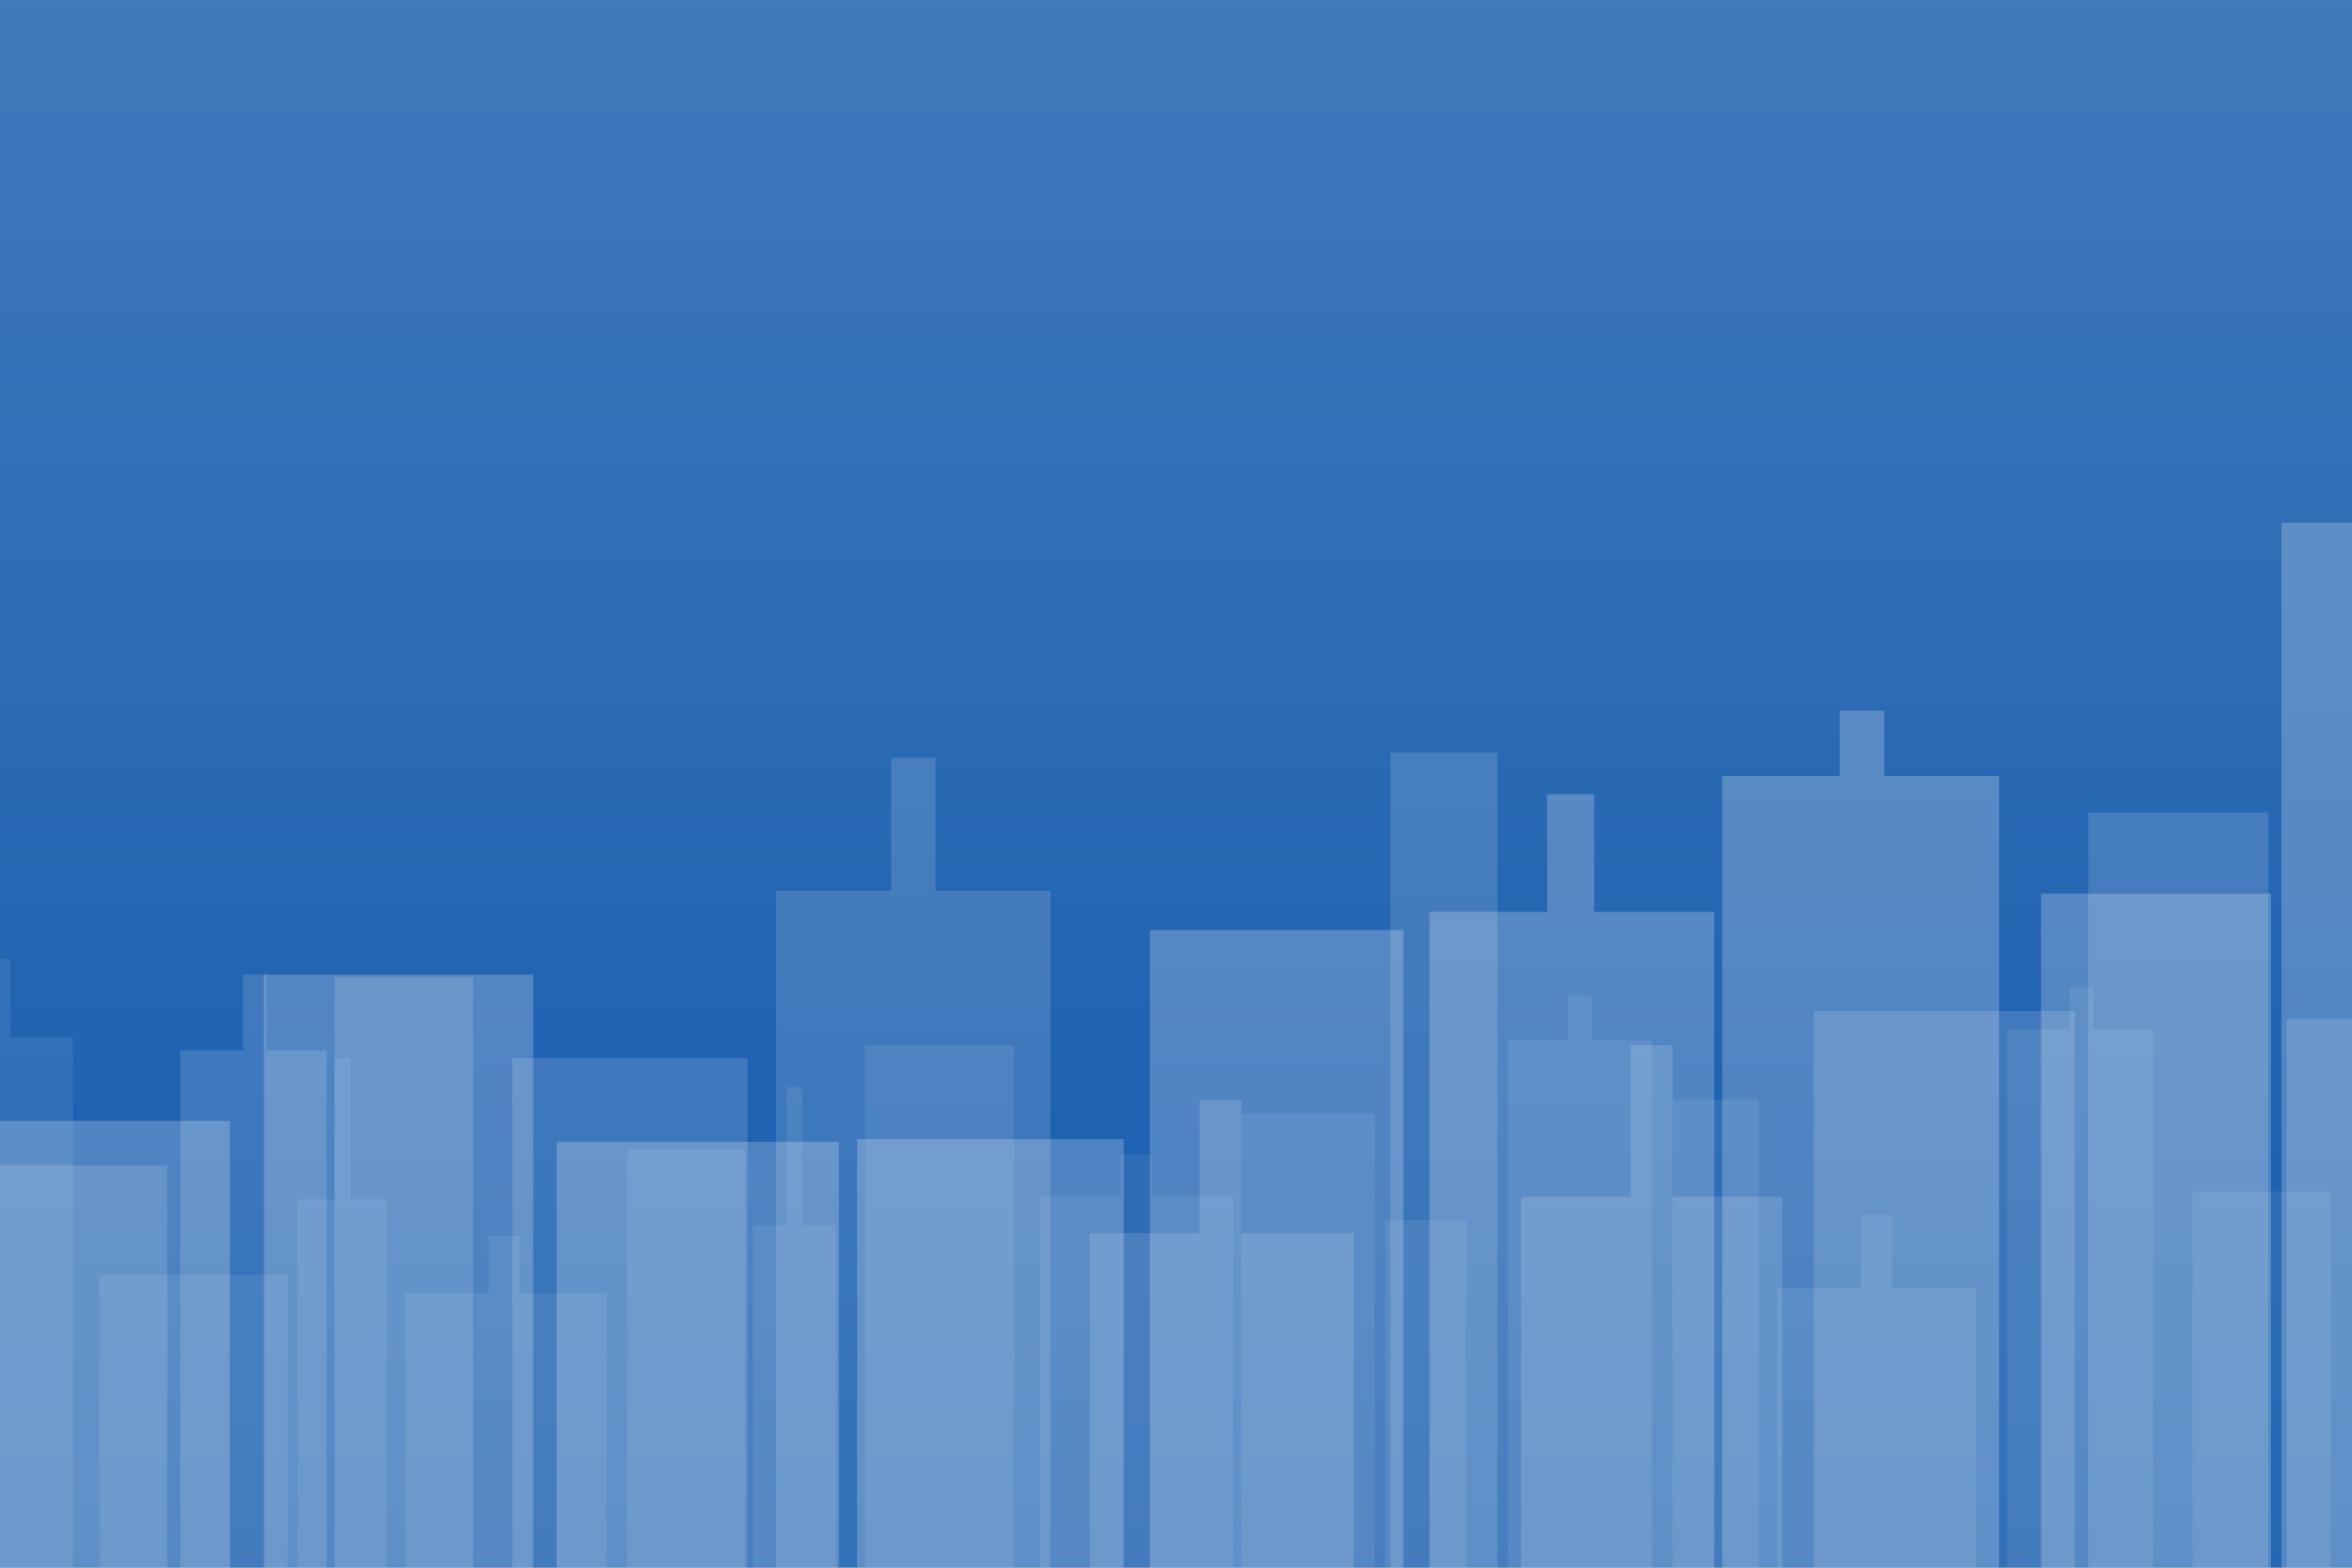
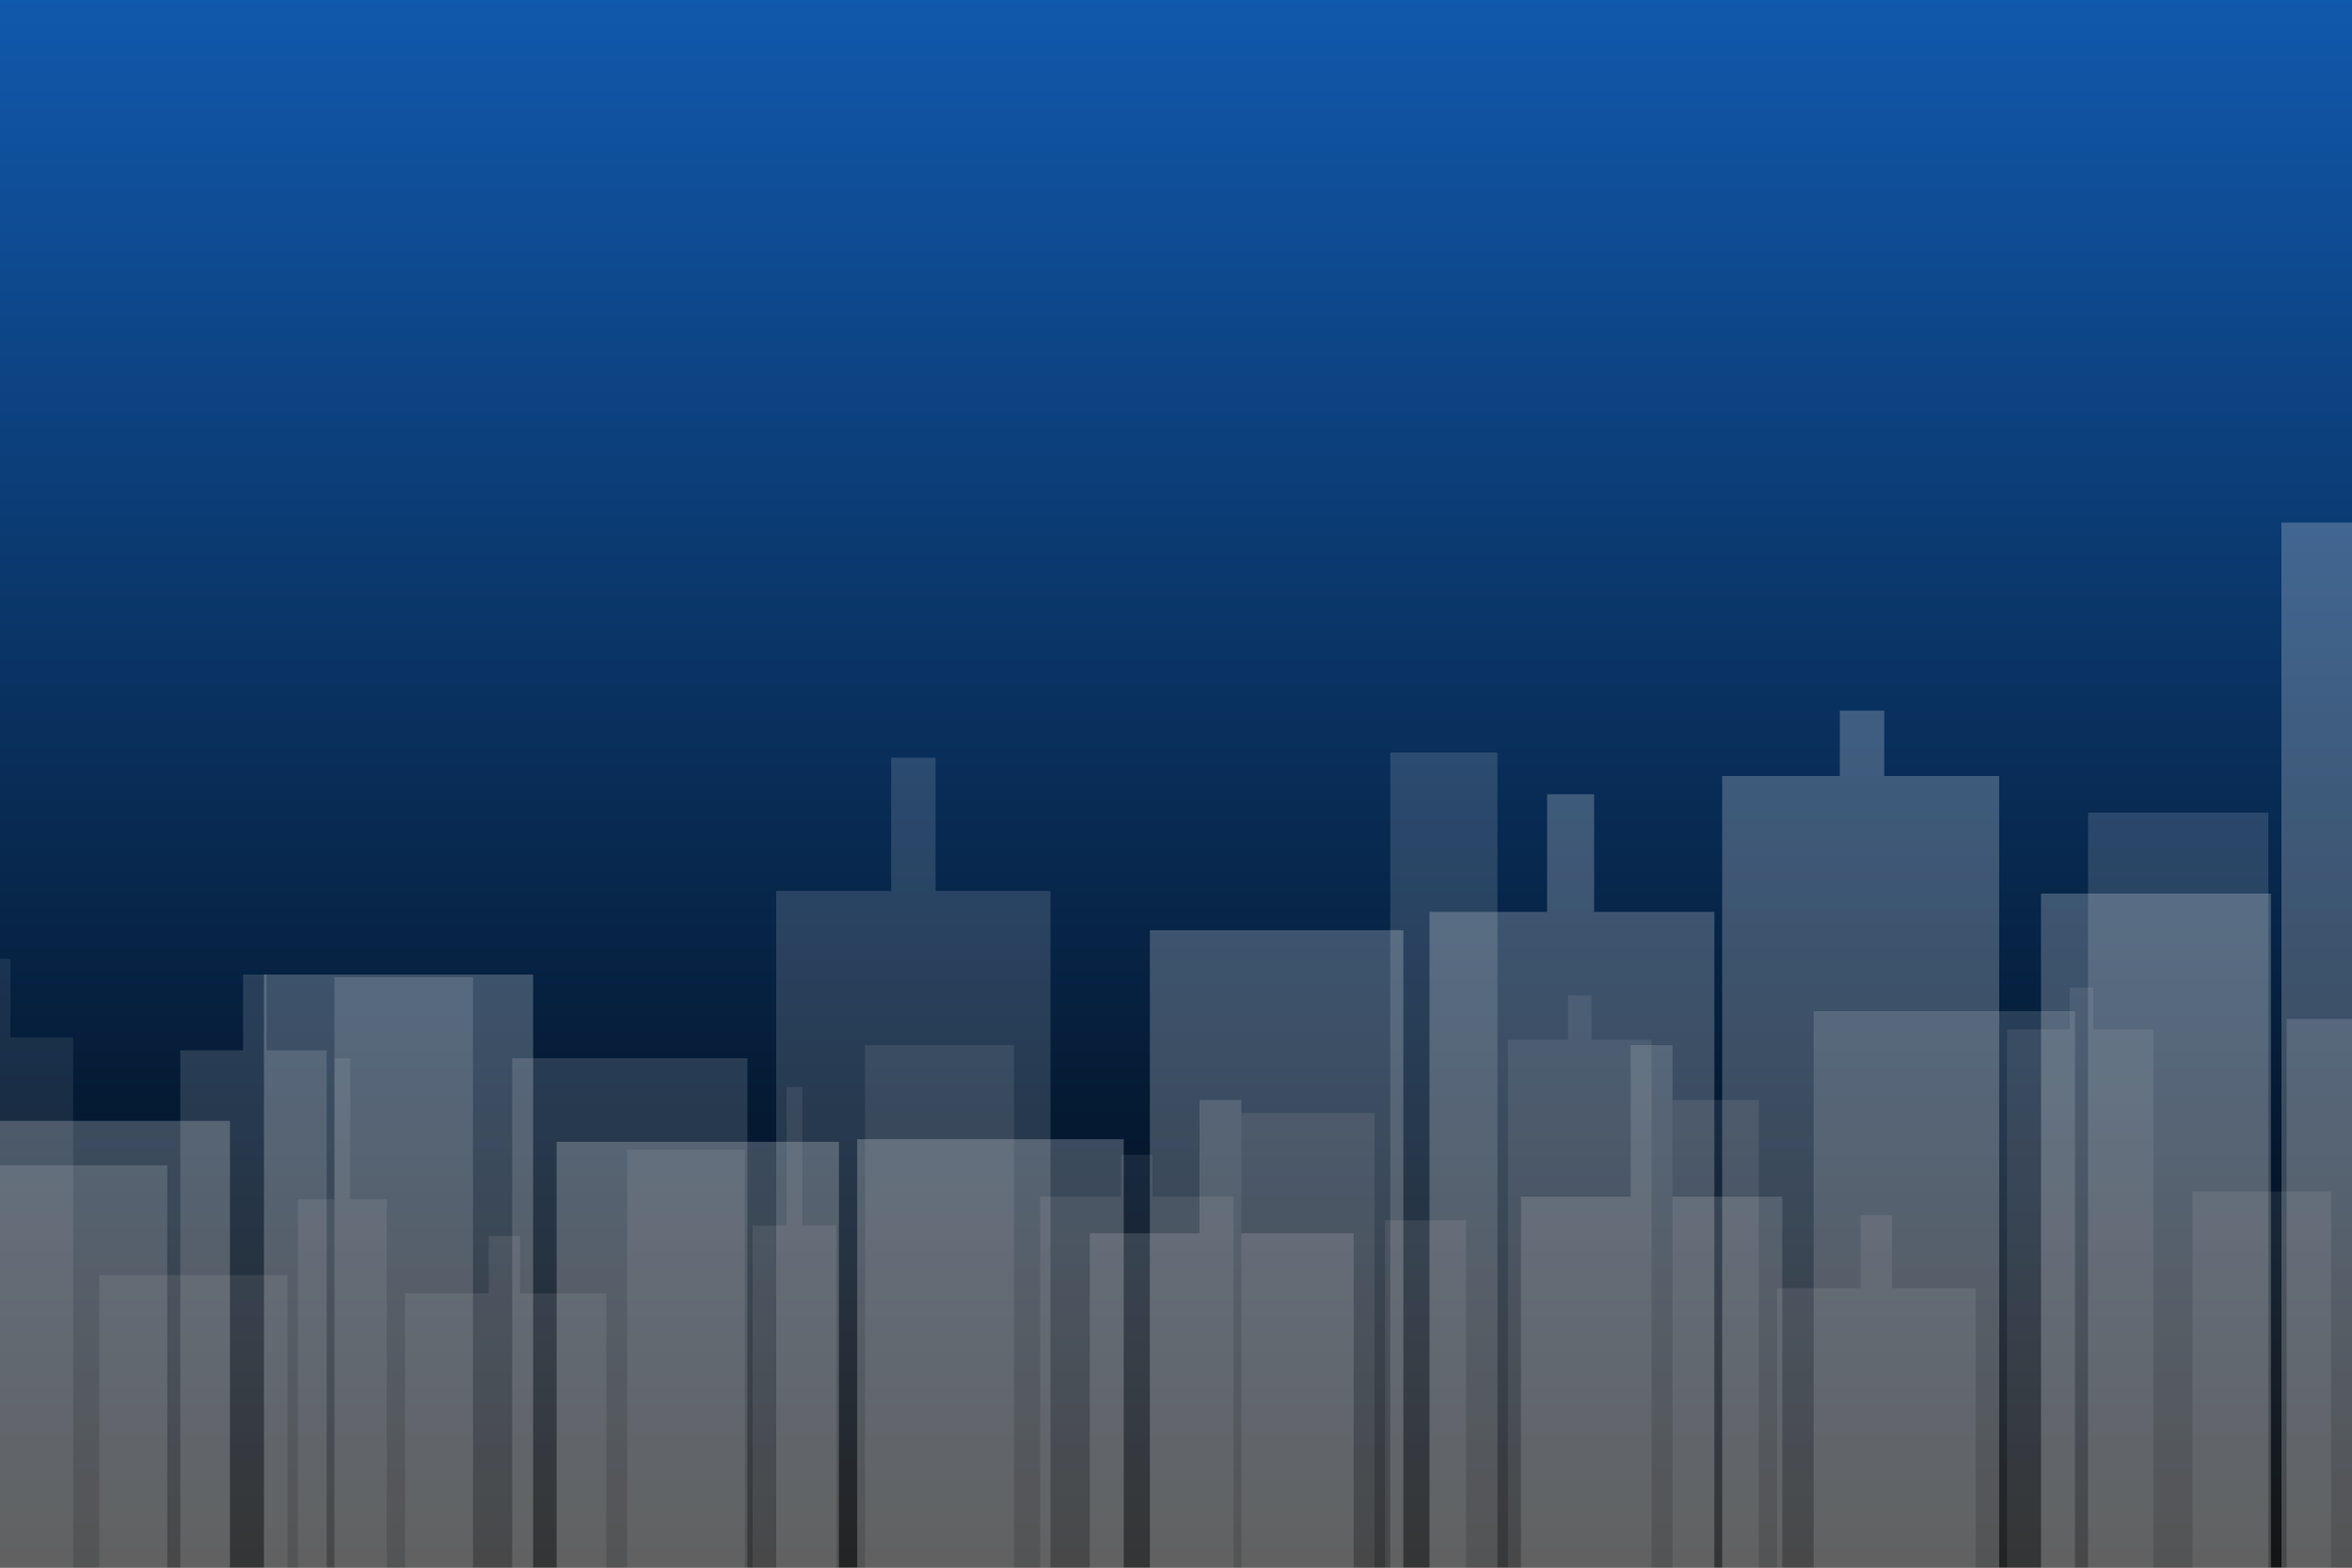
<svg xmlns="http://www.w3.org/2000/svg" viewBox="0 0 900 600" preserveAspectRatio="xMidYMid slice">
  <defs>
    <linearGradient id="g" x1="0" y1="0" x2="0" y2="1">
-       <stop offset="0" stop-color="#4179bb" />
-       <stop offset="1" stop-color="#1159ad" />
+       <stop offset="0" stop-color="#1159ad" />
+       <stop offset="1" stop-color="#000000" />
    </linearGradient>
  </defs>
  <rect width="900" height="600" fill="url(#g)" />
  <g fill="#ffffff" opacity="0.08">
    <rect x="-30" y="397" width="58" height="243" />
    <rect x="-5" y="367" width="9" height="70" />
    <rect x="38" y="488" width="72" height="152" />
    <rect x="114" y="459" width="34" height="181" />
    <rect x="128" y="405" width="6" height="70" />
    <rect x="155" y="495" width="77" height="145" />
    <rect x="187" y="473" width="12" height="70" />
    <rect x="240" y="440" width="45" height="200" />
    <rect x="288" y="469" width="32" height="171" />
    <rect x="301" y="416" width="6" height="70" />
    <rect x="331" y="400" width="57" height="240" />
    <rect x="398" y="458" width="74" height="182" />
    <rect x="429" y="442" width="12" height="70" />
    <rect x="475" y="426" width="51" height="214" />
    <rect x="530" y="467" width="31" height="173" />
    <rect x="577" y="398" width="55" height="242" />
    <rect x="600" y="381" width="9" height="70" />
    <rect x="640" y="421" width="33" height="219" />
    <rect x="680" y="493" width="76" height="147" />
    <rect x="712" y="465" width="12" height="70" />
    <rect x="768" y="394" width="56" height="246" />
    <rect x="792" y="378" width="9" height="70" />
    <rect x="839" y="456" width="53" height="184" />
    <rect x="900" y="471" width="73" height="169" />
    <rect x="930" y="450" width="12" height="70" />
  </g>
  <g fill="#ffffff" opacity="0.14">
    <rect x="-30" y="446" width="94" height="194" />
    <rect x="69" y="402" width="56" height="238" />
    <rect x="93" y="373" width="9" height="70" />
    <rect x="128" y="374" width="53" height="266" />
    <rect x="196" y="405" width="90" height="235" />
    <rect x="297" y="341" width="105" height="299" />
    <rect x="341" y="290" width="17" height="70" />
    <rect x="417" y="472" width="101" height="168" />
    <rect x="459" y="421" width="16" height="70" />
    <rect x="532" y="288" width="41" height="352" />
    <rect x="582" y="458" width="100" height="182" />
    <rect x="624" y="400" width="16" height="70" />
    <rect x="694" y="387" width="100" height="253" />
    <rect x="799" y="311" width="69" height="329" />
    <rect x="875" y="390" width="63" height="250" />
  </g>
  <g fill="#ffffff" opacity="0.22">
    <rect x="-30" y="429" width="118" height="211" />
    <rect x="101" y="373" width="103" height="267" />
    <rect x="213" y="437" width="108" height="203" />
    <rect x="328" y="436" width="102" height="204" />
    <rect x="440" y="356" width="97" height="284" />
    <rect x="547" y="349" width="109" height="291" />
    <rect x="592" y="304" width="18" height="70" />
    <rect x="659" y="297" width="106" height="343" />
    <rect x="704" y="272" width="17" height="70" />
    <rect x="781" y="342" width="88" height="298" />
    <rect x="873" y="200" width="65" height="440" />
    <rect x="900" y="160" width="10" height="70" />
  </g>
</svg>
